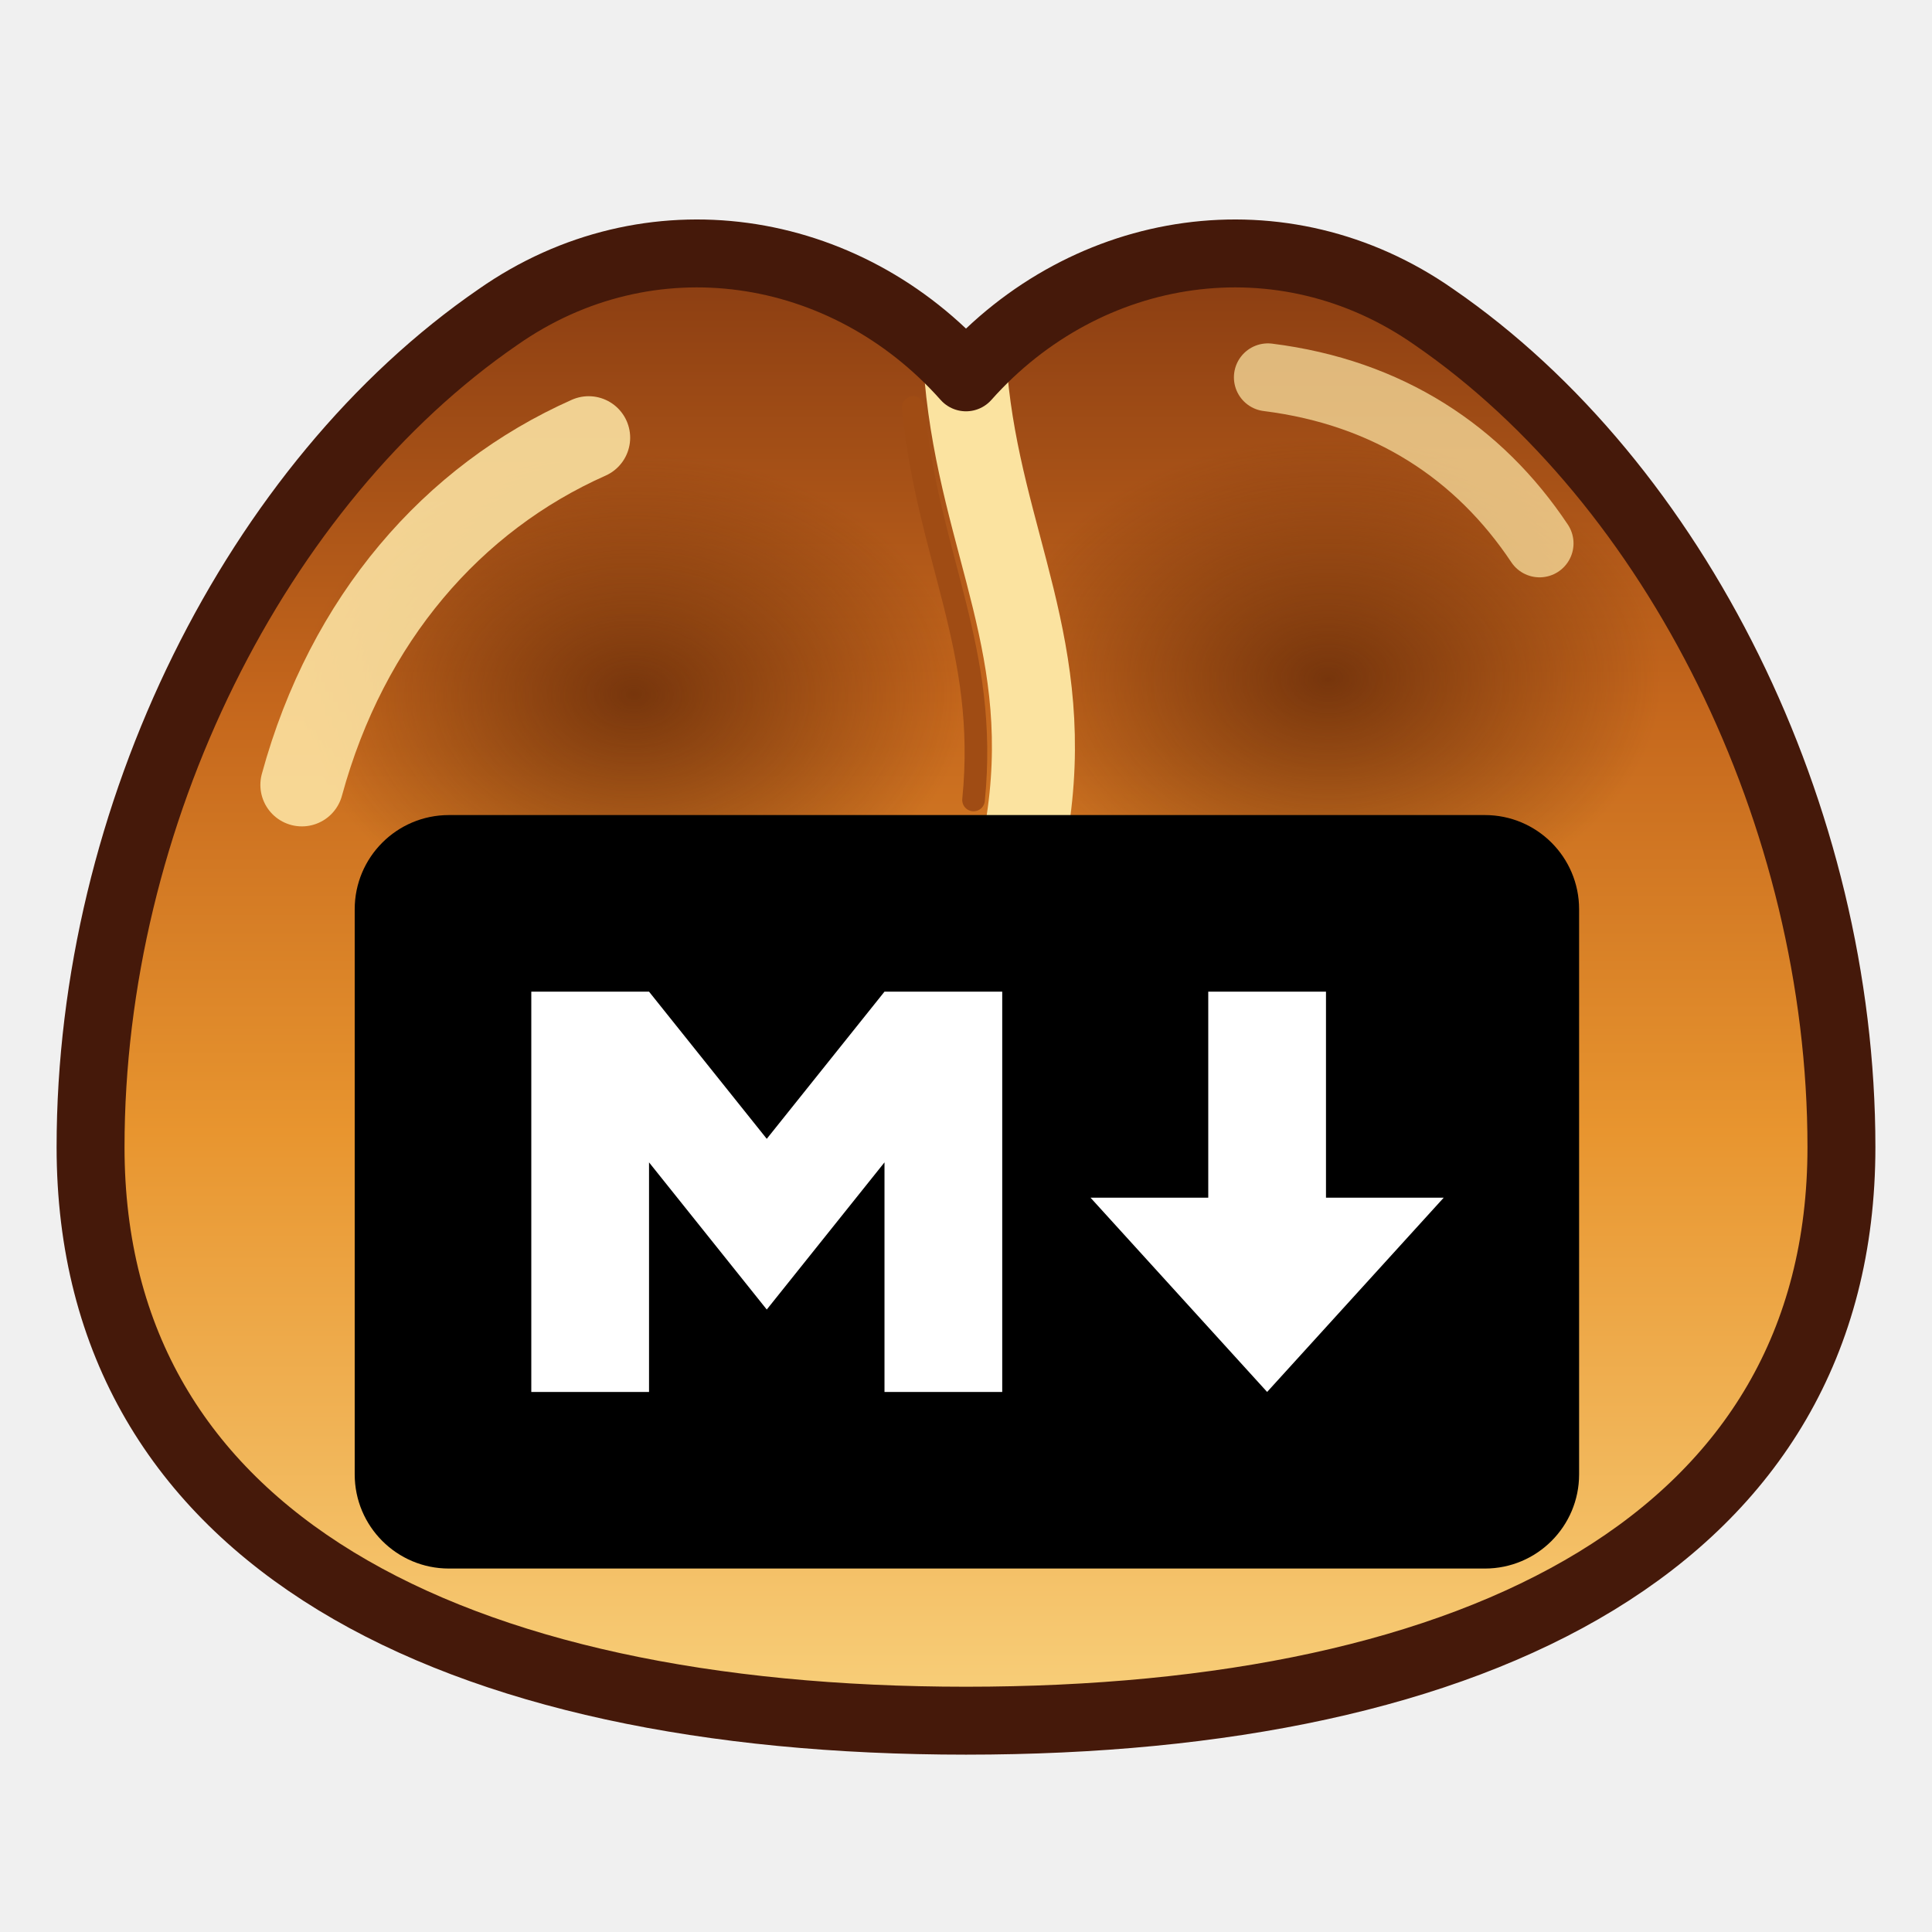
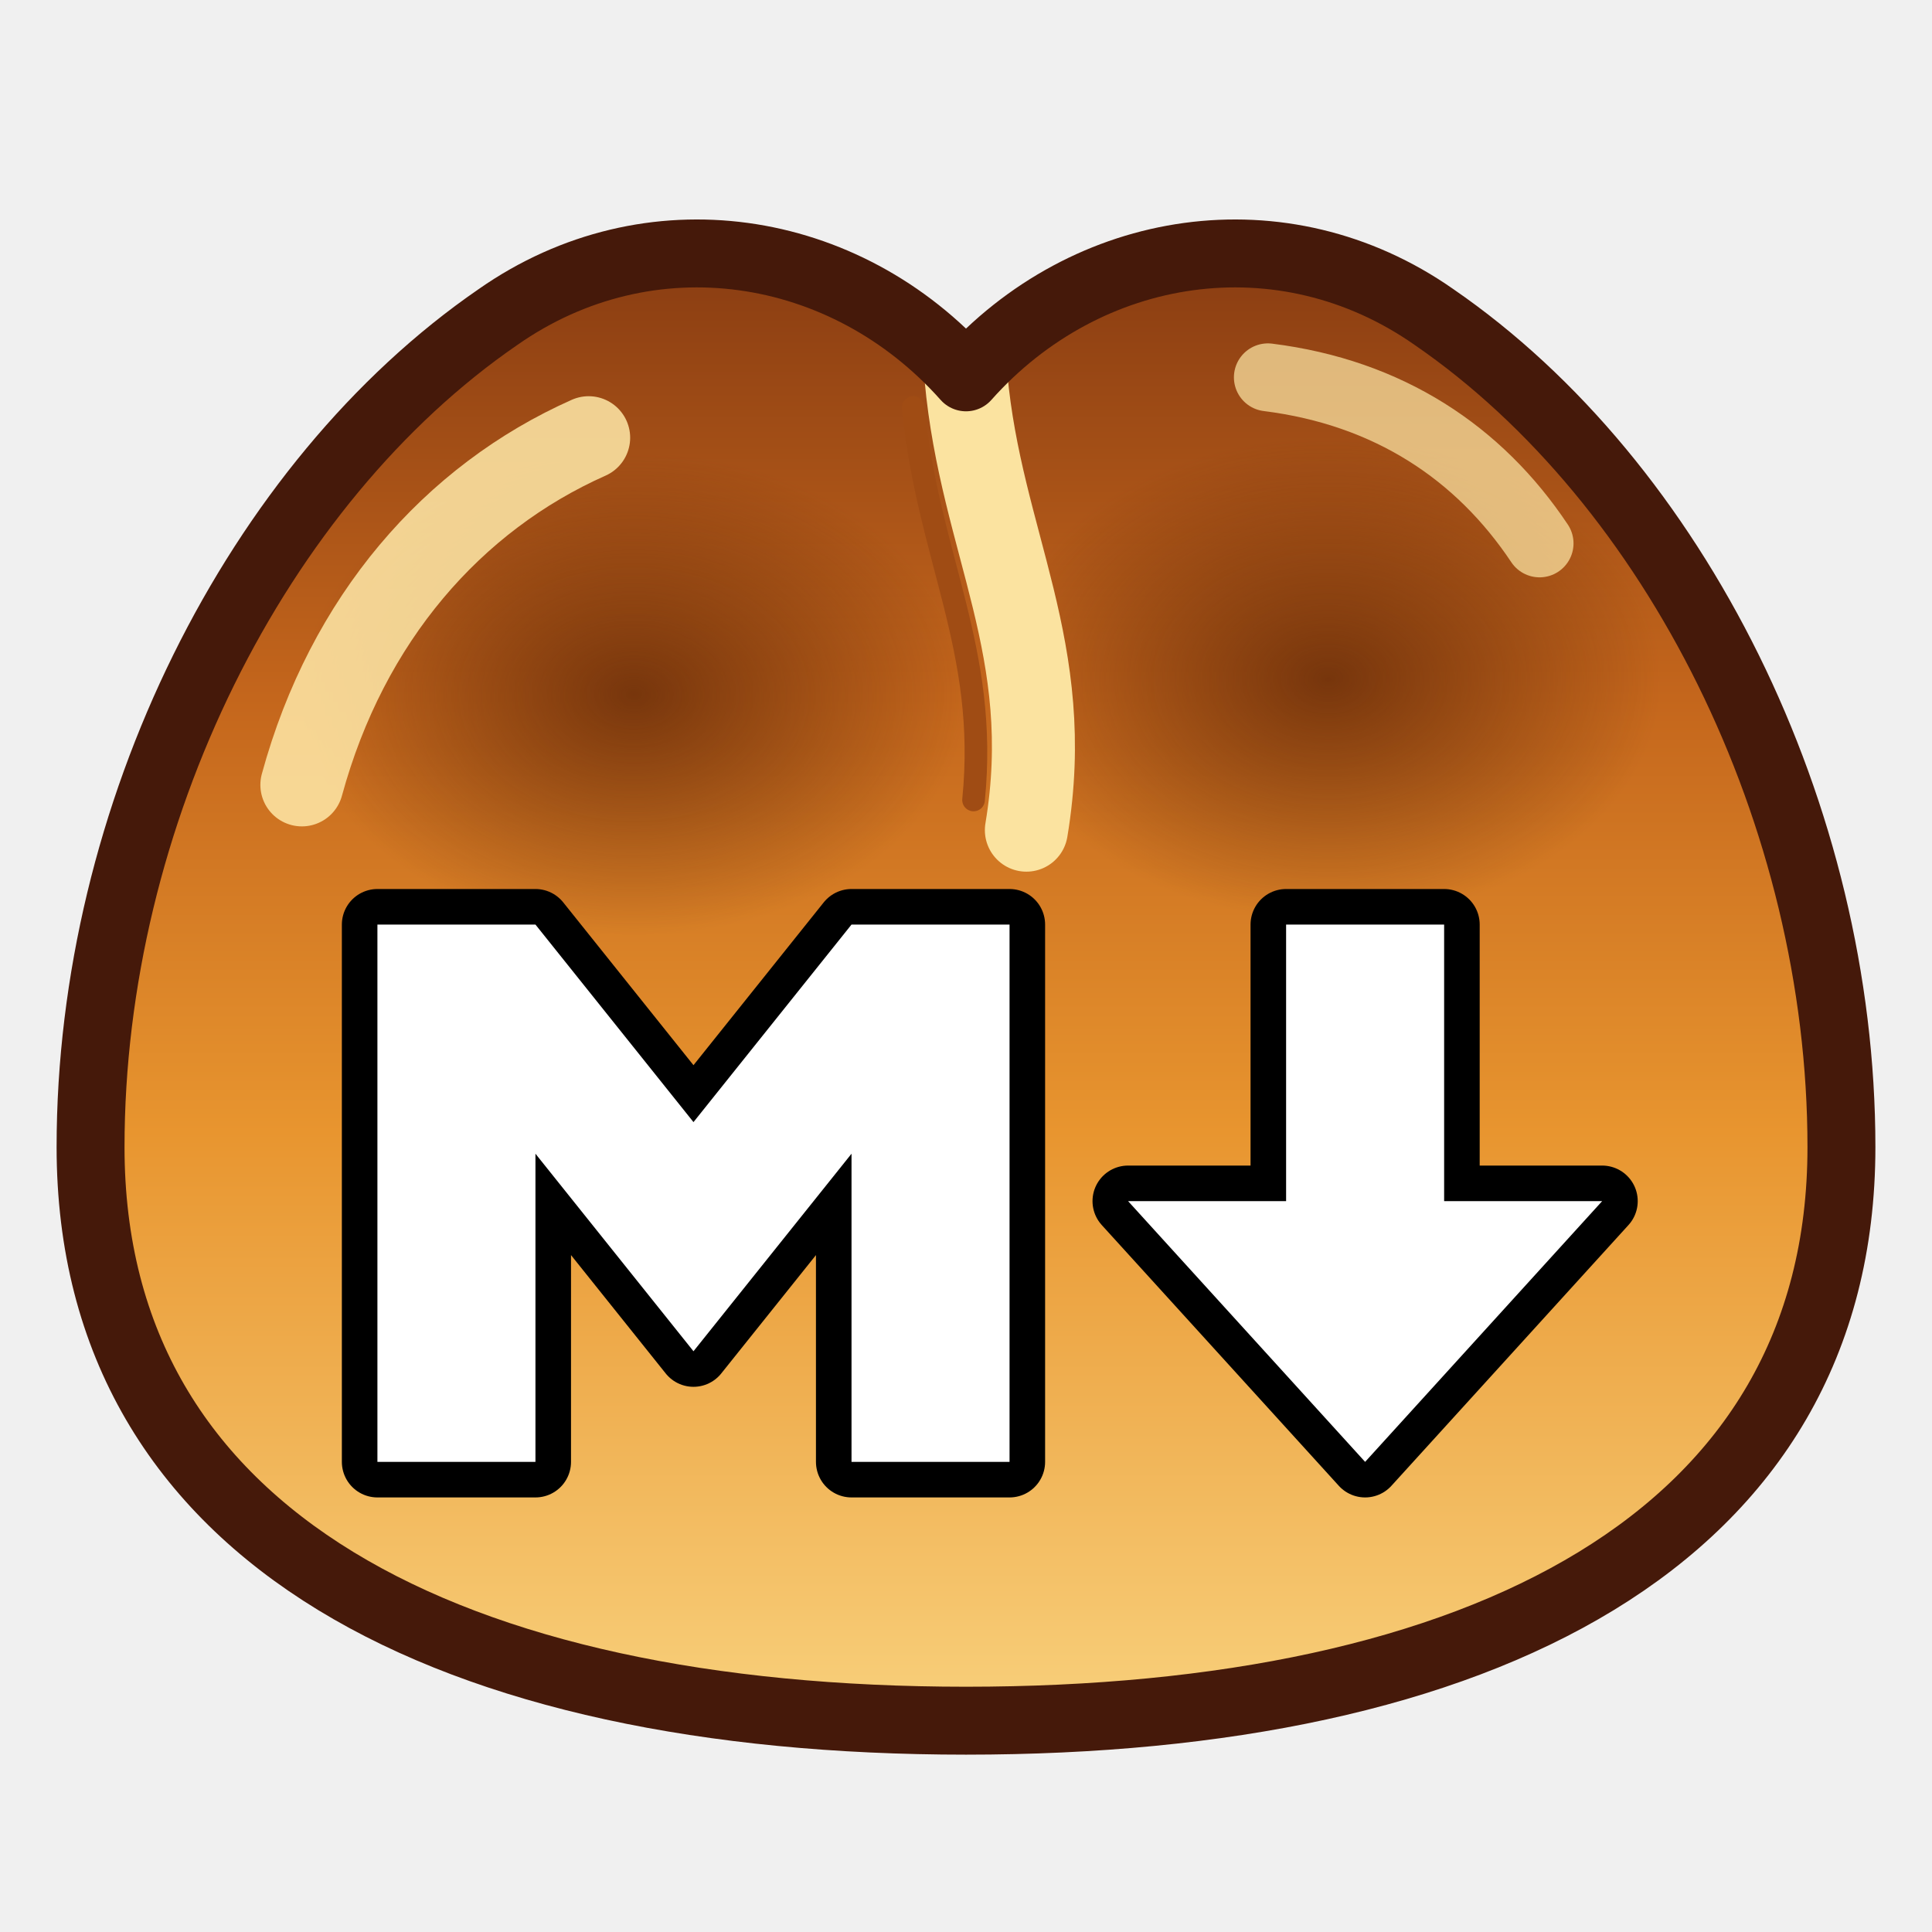
<svg xmlns="http://www.w3.org/2000/svg" viewBox="0 0 256 256">
  <defs>
    <linearGradient id="crust" x1="0" y1="0" x2="0" y2="1">
      <stop offset="0" stop-color="#8a3d12" />
      <stop offset=".3" stop-color="#c4661c" />
      <stop offset=".6" stop-color="#e8952f" />
      <stop offset="1" stop-color="#f8cf7a" />
    </linearGradient>
    <radialGradient id="toast" cx=".5" cy=".5" r=".5">
      <stop offset="0" stop-color="#5e2607" stop-opacity=".75" />
      <stop offset="1" stop-color="#5e2607" stop-opacity="0" />
    </radialGradient>
  </defs>
  <path d="M128 50C112 32 86 28 66 42 34 64 12 108 12 152c0 52 48 76 116 76s116-24 116-76c0-44-22-88-54-110-20-14-46-10-62 8z" fill="url(#crust)" />
  <ellipse cx="84" cy="92" rx="44" ry="32" fill="url(#toast)" />
  <ellipse cx="176" cy="90" rx="44" ry="32" fill="url(#toast)" />
  <path d="M128 50c2 22 12 36 8 60" fill="none" stroke="#fbe3a0" stroke-width="11" stroke-linecap="round" />
  <path d="M121 54c2 20 10 32 8 52" fill="none" stroke="#a04c14" stroke-width="3" stroke-linecap="round" />
  <path d="M40 104c6-22 20-38 38-46" fill="none" stroke="#ffe9a8" stroke-width="11" stroke-linecap="round" opacity=".85" />
  <path d="M168 50c16 2 28 10 36 22" fill="none" stroke="#ffe9a8" stroke-width="9" stroke-linecap="round" opacity=".7" />
  <path d="M128 50C112 32 86 28 66 42 34 64 12 108 12 152c0 52 48 76 116 76s116-24 116-76c0-44-22-88-54-110-20-14-46-10-62 8z" fill="none" stroke="#45190a" stroke-width="9" stroke-linejoin="round" />
-   <g transform="translate(47 108) scale(.78)">
-     <rect width="208" height="128" rx="16" />
+   <g transform="translate(18.6 91.1) scale(1.047)">
+     <path d="M30 98V30h20l20 25 20-25h20v68H90V59L70 84 50 59v39zm125 0l-30-33h20V30h20v35h20z" fill="none" stroke="#000" stroke-width="9" stroke-linejoin="round" />
    <path d="M30 98V30h20l20 25 20-25h20v68H90V59L70 84 50 59v39zm125 0l-30-33h20V30h20v35h20z" fill="#fff" />
  </g>
</svg>
